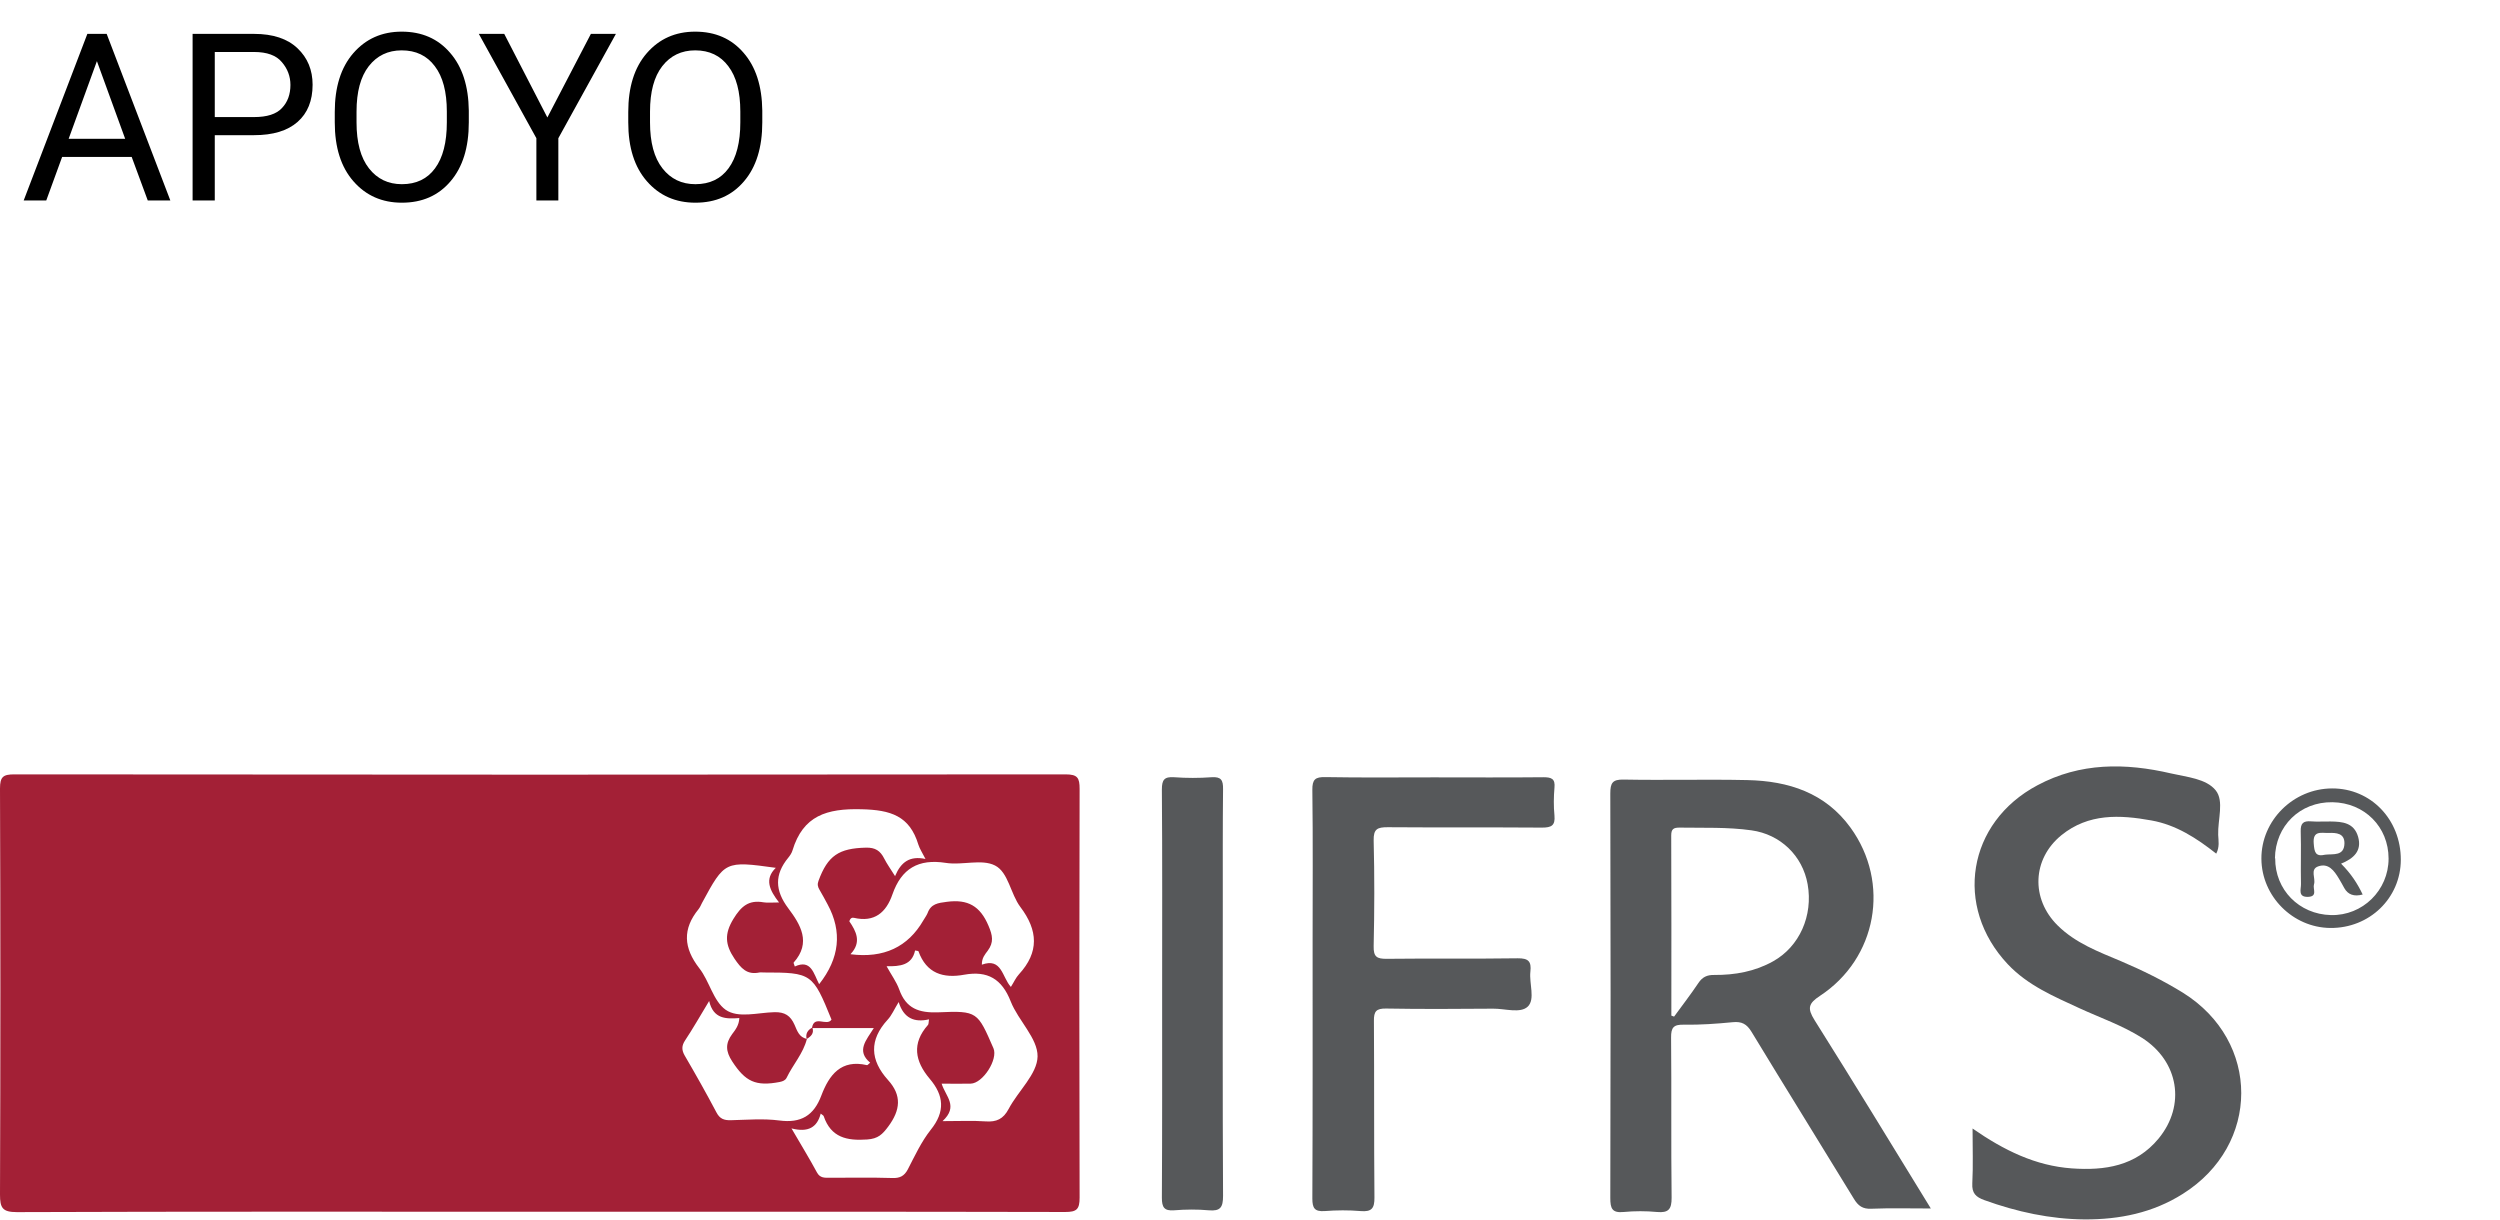
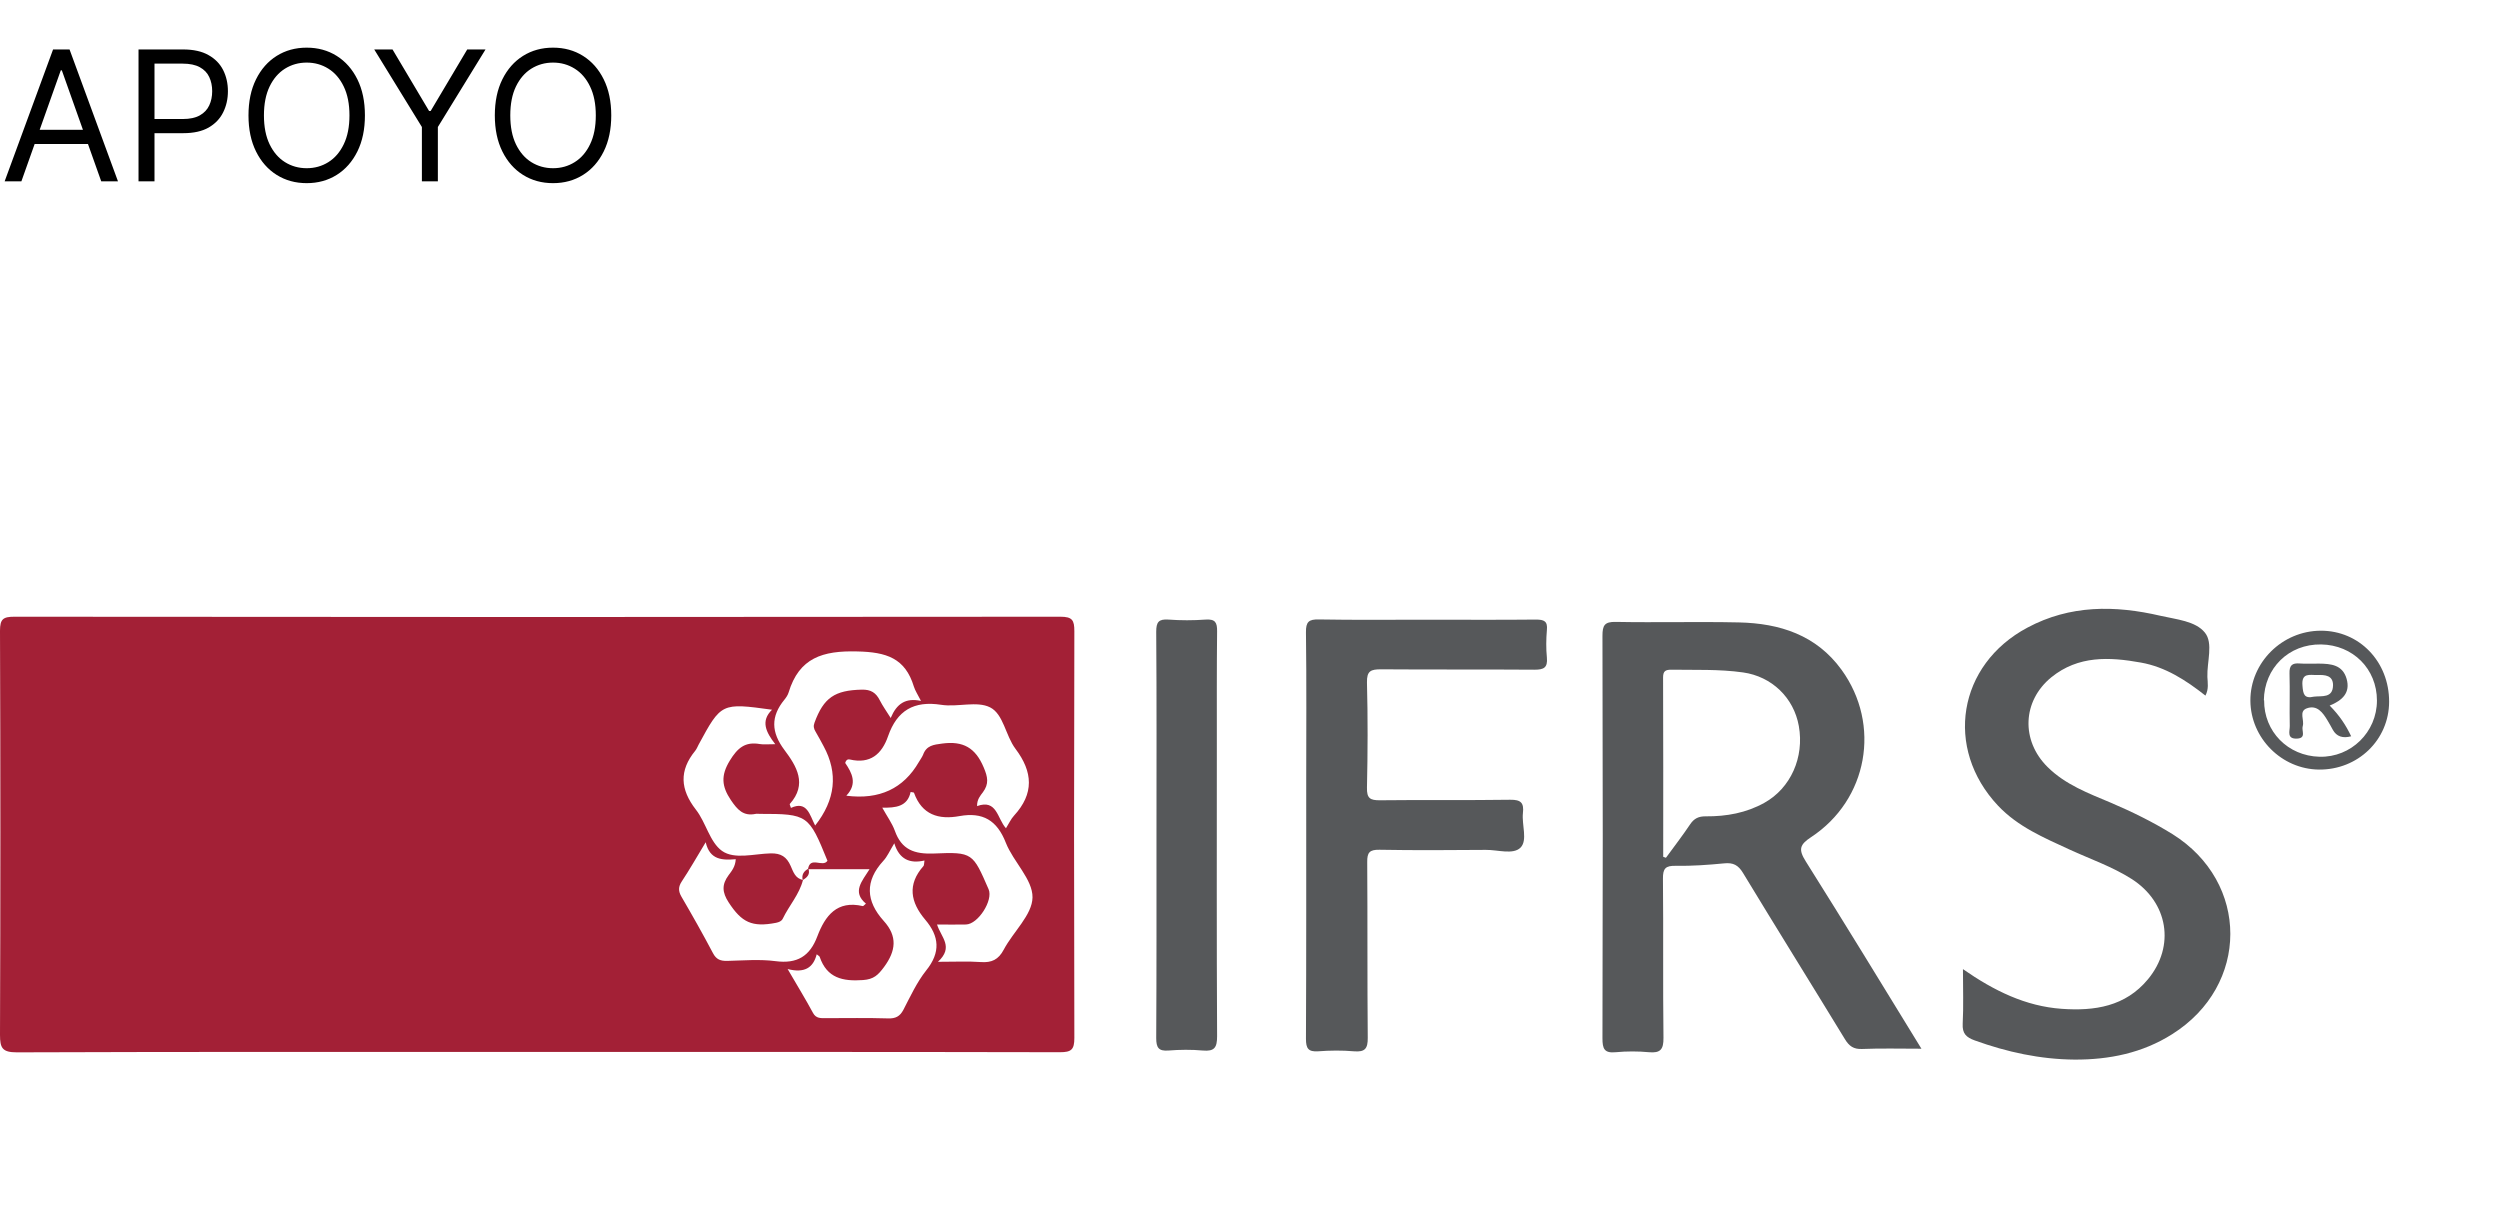
- <svg xmlns="http://www.w3.org/2000/svg" id="Layer_2" data-name="Layer 2" viewBox="0 0 192.06 93.69">
-   <defs>
-     <style>
-       .cls-1 {
-         fill: #a32036;
-       }
- 
-       .cls-2 {
-         fill: #56585a;
-       }
- 
-       .cls-3 {
-         letter-spacing: -.02em;
-       }
- 
-       .cls-4 {
-         font-family: Roboto-Regular, Roboto;
-         font-size: 18px;
-       }
- 
-       .cls-5 {
-         letter-spacing: -.01em;
-       }
-     </style>
-   </defs>
-   <g id="Layer_2-2" data-name="Layer 2">
-     <text class="cls-4" transform="translate(1.57 15.4)">
-       <tspan x="0" y="0">AP</tspan>
-       <tspan class="cls-3" x="23.1" y="0">O</tspan>
-       <tspan class="cls-5" x="35.09" y="0">Y</tspan>
-       <tspan x="45.65" y="0">O</tspan>
-     </text>
-     <g>
-       <path class="cls-1" d="m41.35,93.09c-13.35,0-26.7-.02-40.05.03C.18,93.12,0,92.79,0,91.77.04,81.37.04,70.98,0,60.58c0-.91.24-1.09,1.11-1.09,26.91.03,53.83.03,80.75,0,.93,0,1.08.27,1.08,1.12-.03,10.47-.03,20.93,0,31.4,0,.9-.23,1.1-1.11,1.1-13.5-.03-26.99-.02-40.48-.02h0Zm21.03-14.12c.16-1.03,1.14-.09,1.5-.64-1.44-3.55-1.52-3.62-5.22-3.62-.11,0-.22-.02-.32,0-.96.2-1.41-.32-1.92-1.07-.71-1.06-.78-1.89-.08-3.04.6-.98,1.18-1.48,2.32-1.28.3.05.61.01,1.19.01-.73-.94-1.14-1.79-.25-2.66-3.91-.54-3.92-.53-5.67,2.7-.08.16-.15.33-.26.47-1.25,1.53-1.16,2.98.05,4.54.78.99,1.07,2.51,2.02,3.19.96.68,2.48.22,3.75.19.81-.02,1.24.27,1.55.97.2.45.35.97.95,1.08-.28,1.12-1.07,1.97-1.56,2.99-.1.2-.29.27-.52.32-1.86.36-2.65-.03-3.66-1.58-.5-.77-.54-1.37,0-2.1.24-.32.52-.66.55-1.23-1.02.08-2,.08-2.32-1.31-.7,1.16-1.24,2.11-1.85,3.03-.27.41-.27.74-.03,1.16.84,1.44,1.66,2.89,2.44,4.37.26.5.59.61,1.1.6,1.24-.03,2.51-.14,3.73.02,1.66.22,2.65-.37,3.23-1.92.6-1.58,1.51-2.8,3.51-2.33.04.01.1-.08.24-.19-1.09-.91-.3-1.73.28-2.66h-4.77,0Zm2.97-5.66c2.54.32,4.4-.55,5.59-2.61.11-.19.24-.36.32-.55.26-.72.8-.78,1.49-.87,1.6-.21,2.55.32,3.19,1.84.32.75.42,1.27-.06,1.92-.2.27-.46.55-.45,1.07,1.54-.56,1.55.96,2.23,1.71.24-.38.38-.71.62-.97,1.56-1.7,1.47-3.37.11-5.17-.76-1.01-.92-2.67-1.95-3.19-1.02-.52-2.52,0-3.78-.2-2.11-.33-3.41.44-4.1,2.42-.48,1.39-1.38,2.17-2.96,1.8-.14-.03-.28.02-.35.27.52.76.96,1.6.1,2.51h0Zm-4.55,13.37c.76,1.31,1.39,2.33,1.96,3.39.24.45.61.41,1,.41,1.6,0,3.2-.03,4.8.02.57.02.91-.15,1.18-.66.54-1.04,1.04-2.13,1.76-3.04,1.13-1.4,1.02-2.64-.08-3.93-1.13-1.34-1.39-2.71-.13-4.13.06-.06.04-.2.08-.43-1.12.26-1.95-.08-2.33-1.33-.36.59-.54,1.03-.85,1.36-1.43,1.56-1.35,3.1.03,4.63,1.08,1.19.95,2.31.03,3.56-.46.62-.79.95-1.63,1.01-1.56.11-2.78-.15-3.34-1.79-.02-.06-.1-.09-.23-.2-.27,1.05-.95,1.47-2.24,1.14h.01Zm11.61-.55c1.34,0,2.33-.05,3.31.02.83.06,1.36-.18,1.77-.96.73-1.38,2.2-2.68,2.22-4.03.02-1.39-1.48-2.75-2.06-4.22-.68-1.74-1.78-2.38-3.57-2.06-1.62.3-2.91-.1-3.52-1.8-.01-.03-.12-.03-.26-.06-.24,1.13-1.15,1.23-2.19,1.21.37.67.76,1.2.97,1.78.52,1.47,1.51,1.82,3.02,1.76,3-.13,3-.04,4.22,2.76.37.85-.81,2.7-1.75,2.72-.72.02-1.44,0-2.23,0,.31,1,1.32,1.73.06,2.89h0Zm-3.64-18.84c.45-1.07,1.13-1.56,2.33-1.3-.25-.49-.45-.79-.55-1.11-.67-2.2-2.12-2.66-4.37-2.71-2.67-.07-4.49.49-5.3,3.17-.06.2-.19.39-.32.55-1.07,1.3-1.03,2.52,0,3.89.93,1.24,1.79,2.63.41,4.17-.02.03.04.12.09.3,1.26-.58,1.45.56,1.87,1.36,1.57-1.99,1.79-4.03.65-6.13-.2-.37-.4-.75-.62-1.12-.14-.23-.18-.43-.08-.69.71-1.94,1.57-2.5,3.64-2.55.72-.02,1.11.24,1.41.84.21.41.48.79.84,1.36h0Z" />
-       <path class="cls-2" d="m148.33,92.84c-1.65,0-3.11-.04-4.57.02-.66.03-1.01-.22-1.34-.77-2.61-4.28-5.26-8.53-7.86-12.82-.37-.61-.76-.81-1.45-.74-1.24.12-2.49.21-3.73.19-.8-.02-1.01.2-1,1,.04,4.09-.01,8.19.04,12.28.01.9-.24,1.19-1.12,1.11-.85-.08-1.71-.08-2.56,0-.9.09-1.03-.28-1.03-1.07.03-10.36.03-20.72,0-31.08,0-.8.16-1.09,1.03-1.07,3.17.06,6.34-.03,9.51.04,3.15.07,5.97.97,7.92,3.66,3.07,4.24,2.03,10.04-2.36,12.92-.88.58-.98.95-.41,1.86,2.99,4.75,5.91,9.54,8.94,14.48h0Zm-19.94-14.82l.22.08c.62-.85,1.27-1.69,1.86-2.57.31-.47.67-.64,1.23-.63,1.58.01,3.11-.26,4.52-1.05,2.02-1.13,3.08-3.5,2.65-5.92-.39-2.19-2.09-3.83-4.31-4.14-1.84-.26-3.69-.18-5.54-.21-.45,0-.63.11-.63.6.02,4.62.01,9.23.01,13.85h0Z" />
-       <path class="cls-2" d="m151.53,86.69c2.43,1.69,4.85,2.87,7.63,3.07,2.53.18,4.92-.17,6.67-2.29,2.11-2.56,1.55-5.93-1.26-7.73-1.51-.96-3.2-1.54-4.81-2.28-1.97-.91-3.97-1.75-5.51-3.38-4.17-4.43-3.11-10.89,2.27-13.75,3.29-1.76,6.76-1.73,10.28-.91,1.21.28,2.7.4,3.42,1.3.66.82.15,2.25.19,3.42.02.45.12.92-.15,1.44-1.51-1.19-3.08-2.21-4.98-2.55-2.44-.44-4.83-.55-6.91,1.13-2.25,1.83-2.36,4.89-.3,6.93,1.38,1.37,3.16,2.03,4.89,2.76,1.64.7,3.23,1.48,4.75,2.42,5.97,3.73,5.96,11.69-.02,15.45-2.31,1.46-4.86,1.97-7.53,1.96-2.65-.02-5.22-.58-7.71-1.48-.66-.24-.97-.53-.93-1.29.07-1.34.02-2.68.02-4.22h0Z" />
-       <path class="cls-2" d="m110.14,59.72c2.81,0,5.62.02,8.43-.01.63,0,.92.12.85.81-.06.7-.07,1.42,0,2.13.07.78-.24.93-.96.93-3.95-.03-7.9,0-11.85-.03-.78,0-1.1.12-1.08,1.02.07,2.7.06,5.41,0,8.11-.02.83.24.99,1.02.98,3.35-.04,6.69.01,10.04-.04.83-.01,1.07.24.98,1.03-.1.91.38,2.1-.19,2.67-.57.56-1.76.16-2.67.17-2.74.02-5.48.04-8.22-.01-.76-.01-.95.21-.94.95.03,4.52,0,9.04.04,13.56.01.84-.21,1.12-1.06,1.05-.92-.08-1.85-.07-2.77,0-.76.05-.94-.22-.94-.96.03-6.58.02-13.16.02-19.75,0-3.88.03-7.76-.02-11.64-.01-.81.22-1.01,1.01-.99,2.78.05,5.55.02,8.33.02h.01Z" />
-       <path class="cls-2" d="m89.28,76.33c0-5.23.02-10.45-.02-15.68,0-.75.19-.99.94-.94.95.07,1.92.07,2.88,0,.74-.05.89.23.88.91-.03,2.88-.02,5.76-.02,8.64,0,7.54-.02,15.08.02,22.61,0,.88-.2,1.19-1.1,1.11-.88-.08-1.78-.07-2.66,0-.76.06-.94-.23-.94-.96.03-5.23.02-10.45.02-15.68h0Z" />
-       <path class="cls-2" d="m184.44,66.06c-.01,2.94-2.41,5.26-5.42,5.23-2.88-.03-5.27-2.43-5.29-5.31-.02-2.95,2.45-5.4,5.43-5.41,2.98-.01,5.29,2.39,5.28,5.49h0Zm-9.65-.12c-.02,2.41,1.83,4.3,4.28,4.36,2.43.06,4.43-1.9,4.43-4.34s-1.85-4.29-4.31-4.33c-2.49-.04-4.39,1.82-4.42,4.31h0Z" />
-       <path class="cls-1" d="m61.97,79.82c-.1-.41.08-.69.44-.88.15.44-.1.68-.44.88Z" />
-       <path class="cls-2" d="m179.85,66.35c.77.77,1.26,1.53,1.66,2.37-.66.18-1.13.01-1.41-.49-.14-.25-.27-.5-.42-.74-.36-.6-.8-1.21-1.59-.93-.65.23-.17.92-.32,1.38-.11.34.31.93-.45.96-.81.03-.54-.59-.55-.98-.03-1.35.02-2.7-.02-4.05-.02-.62.2-.82.79-.77.49.04.99,0,1.49.01.92.01,1.82.09,2.13,1.18.3,1.07-.32,1.66-1.33,2.07h0Zm-1.21-.69c.61-.07,1.45.13,1.47-.87.01-.78-.62-.82-1.22-.8-.55.02-1.23-.22-1.14.82.05.64.12,1.03.89.85h0Z" />
-     </g>
-   </g>
+ <svg xmlns="http://www.w3.org/2000/svg" width="193" height="94" viewBox="0 0 193 94" fill="none">
+   <path d="M41.35 81.211C28 81.211 14.65 81.191 1.3 81.241C0.18 81.241 0 80.911 0 79.891C0.04 69.491 0.04 59.101 0 48.701C0 47.791 0.24 47.611 1.11 47.611C28.02 47.641 54.94 47.641 81.86 47.611C82.79 47.611 82.94 47.881 82.94 48.731C82.91 59.201 82.91 69.661 82.94 80.131C82.94 81.031 82.71 81.231 81.83 81.231C68.33 81.201 54.84 81.211 41.35 81.211V81.211ZM62.38 67.091C62.54 66.061 63.52 67.001 63.88 66.451C62.44 62.901 62.36 62.831 58.66 62.831C58.55 62.831 58.44 62.811 58.34 62.831C57.38 63.031 56.93 62.511 56.42 61.761C55.71 60.701 55.64 59.871 56.34 58.721C56.94 57.741 57.52 57.241 58.66 57.441C58.96 57.491 59.27 57.451 59.85 57.451C59.12 56.511 58.71 55.661 59.6 54.791C55.69 54.251 55.68 54.261 53.93 57.491C53.85 57.651 53.78 57.821 53.67 57.961C52.42 59.491 52.51 60.941 53.72 62.501C54.5 63.491 54.79 65.011 55.74 65.691C56.7 66.371 58.22 65.911 59.49 65.881C60.3 65.861 60.73 66.151 61.04 66.851C61.24 67.301 61.39 67.821 61.99 67.931C61.71 69.051 60.92 69.901 60.43 70.921C60.33 71.121 60.14 71.191 59.91 71.241C58.05 71.601 57.26 71.211 56.25 69.661C55.75 68.891 55.71 68.291 56.25 67.561C56.49 67.241 56.77 66.901 56.8 66.331C55.78 66.411 54.8 66.411 54.48 65.021C53.78 66.181 53.24 67.131 52.63 68.051C52.36 68.461 52.36 68.791 52.6 69.211C53.44 70.651 54.26 72.101 55.04 73.581C55.3 74.081 55.63 74.191 56.14 74.181C57.38 74.151 58.65 74.041 59.87 74.201C61.53 74.421 62.52 73.831 63.1 72.281C63.7 70.701 64.61 69.481 66.61 69.951C66.65 69.961 66.71 69.871 66.85 69.761C65.76 68.851 66.55 68.031 67.13 67.101H62.36L62.38 67.091ZM65.35 61.431C67.89 61.751 69.75 60.881 70.94 58.821C71.05 58.631 71.18 58.461 71.26 58.271C71.52 57.551 72.06 57.491 72.75 57.401C74.35 57.191 75.3 57.721 75.94 59.241C76.26 59.991 76.36 60.511 75.88 61.161C75.68 61.431 75.42 61.711 75.43 62.231C76.97 61.671 76.98 63.191 77.66 63.941C77.9 63.561 78.04 63.231 78.28 62.971C79.84 61.271 79.75 59.601 78.39 57.801C77.63 56.791 77.47 55.131 76.44 54.611C75.42 54.091 73.92 54.611 72.66 54.411C70.55 54.081 69.25 54.851 68.56 56.831C68.08 58.221 67.18 59.001 65.6 58.631C65.46 58.601 65.32 58.651 65.25 58.901C65.77 59.661 66.21 60.501 65.35 61.411V61.431ZM60.8 74.801C61.56 76.111 62.19 77.131 62.76 78.191C63 78.641 63.37 78.601 63.76 78.601C65.36 78.601 66.96 78.571 68.56 78.621C69.13 78.641 69.47 78.471 69.74 77.961C70.28 76.921 70.78 75.831 71.5 74.921C72.63 73.521 72.52 72.281 71.42 70.991C70.29 69.651 70.03 68.281 71.29 66.861C71.35 66.801 71.33 66.661 71.37 66.431C70.25 66.691 69.42 66.351 69.04 65.101C68.68 65.691 68.5 66.131 68.19 66.461C66.76 68.021 66.84 69.561 68.22 71.091C69.3 72.281 69.17 73.401 68.25 74.651C67.79 75.271 67.46 75.601 66.62 75.661C65.06 75.771 63.84 75.511 63.28 73.871C63.26 73.811 63.18 73.781 63.05 73.671C62.78 74.721 62.1 75.141 60.81 74.811H60.82L60.8 74.801ZM72.41 74.251C73.75 74.251 74.74 74.201 75.72 74.271C76.55 74.331 77.08 74.091 77.49 73.311C78.22 71.931 79.69 70.631 79.71 69.281C79.73 67.891 78.23 66.531 77.65 65.061C76.97 63.321 75.87 62.681 74.08 63.001C72.46 63.301 71.17 62.901 70.56 61.201C70.55 61.171 70.44 61.171 70.3 61.141C70.06 62.271 69.15 62.371 68.11 62.351C68.48 63.021 68.87 63.551 69.08 64.131C69.6 65.601 70.59 65.951 72.1 65.891C75.1 65.761 75.1 65.851 76.32 68.651C76.69 69.501 75.51 71.351 74.57 71.371C73.85 71.391 73.13 71.371 72.34 71.371C72.65 72.371 73.66 73.101 72.4 74.261L72.41 74.251ZM68.77 55.411C69.22 54.341 69.9 53.851 71.1 54.111C70.85 53.621 70.65 53.321 70.55 53.001C69.88 50.801 68.43 50.341 66.18 50.291C63.51 50.221 61.69 50.781 60.88 53.461C60.82 53.661 60.69 53.851 60.56 54.011C59.49 55.311 59.53 56.531 60.56 57.901C61.49 59.141 62.35 60.531 60.97 62.071C60.95 62.101 61.01 62.191 61.06 62.371C62.32 61.791 62.51 62.931 62.93 63.731C64.5 61.741 64.72 59.701 63.58 57.601C63.38 57.231 63.18 56.851 62.96 56.481C62.82 56.251 62.78 56.051 62.88 55.791C63.59 53.851 64.45 53.291 66.52 53.241C67.24 53.221 67.63 53.481 67.93 54.081C68.14 54.491 68.41 54.871 68.77 55.441V55.411Z" fill="#A32036" />
+   <path d="M148.33 80.961C146.68 80.961 145.22 80.921 143.76 80.981C143.1 81.011 142.75 80.761 142.42 80.211C139.81 75.931 137.16 71.681 134.56 67.391C134.19 66.781 133.8 66.581 133.11 66.651C131.87 66.771 130.62 66.861 129.38 66.841C128.58 66.821 128.37 67.041 128.38 67.841C128.42 71.931 128.37 76.031 128.42 80.121C128.43 81.021 128.18 81.311 127.3 81.231C126.45 81.151 125.59 81.151 124.74 81.231C123.84 81.321 123.71 80.951 123.71 80.161C123.74 69.801 123.74 59.441 123.71 49.081C123.71 48.281 123.87 47.991 124.74 48.011C127.91 48.071 131.08 47.981 134.25 48.051C137.4 48.121 140.22 49.021 142.17 51.711C145.24 55.951 144.2 61.751 139.81 64.631C138.93 65.211 138.83 65.581 139.4 66.491C142.39 71.241 145.31 76.031 148.34 80.971L148.33 80.961ZM128.39 66.141L128.61 66.221C129.23 65.371 129.88 64.531 130.47 63.651C130.78 63.181 131.14 63.011 131.7 63.021C133.28 63.031 134.81 62.761 136.22 61.971C138.24 60.841 139.3 58.471 138.87 56.051C138.48 53.861 136.78 52.221 134.56 51.911C132.72 51.651 130.87 51.731 129.02 51.701C128.57 51.701 128.39 51.811 128.39 52.301C128.41 56.921 128.4 61.531 128.4 66.151L128.39 66.141Z" fill="#56585A" />
+   <path d="M151.53 74.811C153.96 76.501 156.38 77.681 159.16 77.881C161.69 78.061 164.08 77.711 165.83 75.591C167.94 73.031 167.38 69.661 164.57 67.861C163.06 66.901 161.37 66.321 159.76 65.581C157.79 64.671 155.79 63.831 154.25 62.201C150.08 57.771 151.14 51.311 156.52 48.451C159.81 46.691 163.28 46.721 166.8 47.541C168.01 47.821 169.5 47.941 170.22 48.841C170.88 49.661 170.37 51.091 170.41 52.261C170.43 52.711 170.53 53.181 170.26 53.701C168.75 52.511 167.18 51.491 165.28 51.151C162.84 50.711 160.45 50.601 158.37 52.281C156.12 54.111 156.01 57.171 158.07 59.211C159.45 60.581 161.23 61.241 162.96 61.971C164.6 62.671 166.19 63.451 167.71 64.391C173.68 68.121 173.67 76.081 167.69 79.841C165.38 81.301 162.83 81.811 160.16 81.801C157.51 81.781 154.94 81.221 152.45 80.321C151.79 80.081 151.48 79.791 151.52 79.031C151.59 77.691 151.54 76.351 151.54 74.811H151.53Z" fill="#56585A" />
+   <path d="M110.14 47.841C112.95 47.841 115.76 47.861 118.57 47.831C119.2 47.831 119.49 47.951 119.42 48.641C119.36 49.341 119.35 50.061 119.42 50.771C119.49 51.551 119.18 51.701 118.46 51.701C114.51 51.671 110.56 51.701 106.61 51.671C105.83 51.671 105.51 51.791 105.53 52.691C105.6 55.391 105.59 58.101 105.53 60.801C105.51 61.631 105.77 61.791 106.55 61.781C109.9 61.741 113.24 61.791 116.59 61.741C117.42 61.731 117.66 61.981 117.57 62.771C117.47 63.681 117.95 64.871 117.38 65.441C116.81 66.001 115.62 65.601 114.71 65.611C111.97 65.631 109.23 65.651 106.49 65.601C105.73 65.591 105.54 65.811 105.55 66.551C105.58 71.071 105.55 75.591 105.59 80.111C105.6 80.951 105.38 81.231 104.53 81.161C103.61 81.081 102.68 81.091 101.76 81.161C101 81.211 100.82 80.941 100.82 80.201C100.85 73.621 100.84 67.041 100.84 60.451C100.84 56.571 100.87 52.691 100.82 48.811C100.81 48.001 101.04 47.801 101.83 47.821C104.61 47.871 107.38 47.841 110.16 47.841H110.17H110.14Z" fill="#56585A" />
+   <path d="M89.28 64.451C89.28 59.221 89.3 54.001 89.26 48.771C89.26 48.021 89.45 47.781 90.2 47.831C91.15 47.901 92.12 47.901 93.08 47.831C93.82 47.781 93.97 48.061 93.96 48.741C93.93 51.621 93.94 54.501 93.94 57.381C93.94 64.921 93.92 72.461 93.96 79.991C93.96 80.871 93.76 81.181 92.86 81.101C91.98 81.021 91.08 81.031 90.2 81.101C89.44 81.161 89.26 80.871 89.26 80.141C89.29 74.911 89.28 69.691 89.28 64.461V64.451Z" fill="#56585A" />
+   <path d="M184.44 54.181C184.43 57.121 182.03 59.441 179.02 59.411C176.14 59.381 173.75 56.981 173.73 54.101C173.71 51.151 176.18 48.701 179.16 48.691C182.14 48.681 184.45 51.081 184.44 54.181V54.181ZM174.79 54.061C174.77 56.471 176.62 58.361 179.07 58.421C181.5 58.481 183.5 56.521 183.5 54.081C183.5 51.641 181.65 49.791 179.19 49.751C176.7 49.711 174.8 51.571 174.77 54.061H174.79Z" fill="#56585A" />
+   <path d="M61.97 67.941C61.87 67.531 62.05 67.251 62.41 67.061C62.56 67.501 62.31 67.741 61.97 67.941Z" fill="#A32036" />
+   <path d="M179.85 54.471C180.62 55.241 181.11 56.001 181.51 56.841C180.85 57.021 180.38 56.851 180.1 56.351C179.96 56.101 179.83 55.851 179.68 55.611C179.32 55.011 178.88 54.401 178.09 54.681C177.44 54.911 177.92 55.601 177.77 56.061C177.66 56.401 178.08 56.991 177.32 57.021C176.51 57.051 176.78 56.431 176.77 56.041C176.74 54.691 176.79 53.341 176.75 51.991C176.73 51.371 176.95 51.171 177.54 51.221C178.03 51.261 178.53 51.221 179.03 51.231C179.95 51.241 180.85 51.321 181.16 52.411C181.46 53.481 180.84 54.071 179.83 54.481L179.85 54.471ZM178.64 53.781C179.25 53.711 180.09 53.911 180.11 52.911C180.12 52.131 179.49 52.091 178.89 52.111C178.34 52.131 177.66 51.891 177.75 52.931C177.8 53.571 177.87 53.961 178.64 53.781V53.781Z" fill="#56585A" />
+   <path d="M1.651 14H0.358L4.097 3.818H5.369L9.108 14H7.815L4.773 5.429H4.693L1.651 14ZM2.128 10.023H7.338V11.117H2.128V10.023ZM10.694 14V3.818H14.134C14.933 3.818 15.586 3.962 16.093 4.251C16.604 4.536 16.981 4.922 17.227 5.409C17.472 5.896 17.595 6.44 17.595 7.04C17.595 7.64 17.472 8.185 17.227 8.675C16.985 9.166 16.61 9.557 16.103 9.849C15.596 10.137 14.946 10.281 14.154 10.281H11.688V9.188H14.114C14.661 9.188 15.1 9.093 15.432 8.904C15.763 8.715 16.004 8.46 16.153 8.138C16.305 7.814 16.381 7.447 16.381 7.04C16.381 6.632 16.305 6.268 16.153 5.946C16.004 5.625 15.762 5.373 15.427 5.19C15.092 5.005 14.648 4.912 14.095 4.912H11.927V14H10.694ZM28.172 8.909C28.172 9.983 27.978 10.911 27.59 11.693C27.202 12.475 26.67 13.079 25.994 13.503C25.318 13.927 24.546 14.139 23.677 14.139C22.809 14.139 22.037 13.927 21.36 13.503C20.684 13.079 20.152 12.475 19.765 11.693C19.377 10.911 19.183 9.983 19.183 8.909C19.183 7.835 19.377 6.907 19.765 6.125C20.152 5.343 20.684 4.74 21.36 4.315C22.037 3.891 22.809 3.679 23.677 3.679C24.546 3.679 25.318 3.891 25.994 4.315C26.67 4.74 27.202 5.343 27.59 6.125C27.978 6.907 28.172 7.835 28.172 8.909ZM26.978 8.909C26.978 8.027 26.831 7.283 26.536 6.677C26.244 6.07 25.848 5.611 25.348 5.3C24.851 4.988 24.294 4.832 23.677 4.832C23.061 4.832 22.502 4.988 22.002 5.3C21.505 5.611 21.108 6.07 20.814 6.677C20.522 7.283 20.376 8.027 20.376 8.909C20.376 9.791 20.522 10.535 20.814 11.141C21.108 11.748 21.505 12.207 22.002 12.518C22.502 12.83 23.061 12.986 23.677 12.986C24.294 12.986 24.851 12.83 25.348 12.518C25.848 12.207 26.244 11.748 26.536 11.141C26.831 10.535 26.978 9.791 26.978 8.909ZM28.891 3.818H30.303L33.127 8.571H33.246L36.07 3.818H37.482L33.803 9.804V14H32.57V9.804L28.891 3.818ZM47.189 8.909C47.189 9.983 46.995 10.911 46.607 11.693C46.22 12.475 45.688 13.079 45.011 13.503C44.335 13.927 43.563 14.139 42.695 14.139C41.826 14.139 41.054 13.927 40.378 13.503C39.702 13.079 39.17 12.475 38.782 11.693C38.394 10.911 38.2 9.983 38.2 8.909C38.2 7.835 38.394 6.907 38.782 6.125C39.17 5.343 39.702 4.74 40.378 4.315C41.054 3.891 41.826 3.679 42.695 3.679C43.563 3.679 44.335 3.891 45.011 4.315C45.688 4.74 46.22 5.343 46.607 6.125C46.995 6.907 47.189 7.835 47.189 8.909ZM45.996 8.909C45.996 8.027 45.848 7.283 45.553 6.677C45.262 6.07 44.866 5.611 44.365 5.3C43.868 4.988 43.311 4.832 42.695 4.832C42.078 4.832 41.52 4.988 41.019 5.3C40.522 5.611 40.126 6.07 39.831 6.677C39.539 7.283 39.394 8.027 39.394 8.909C39.394 9.791 39.539 10.535 39.831 11.141C40.126 11.748 40.522 12.207 41.019 12.518C41.52 12.83 42.078 12.986 42.695 12.986C43.311 12.986 43.868 12.83 44.365 12.518C44.866 12.207 45.262 11.748 45.553 11.141C45.848 10.535 45.996 9.791 45.996 8.909Z" fill="black" />
</svg>
